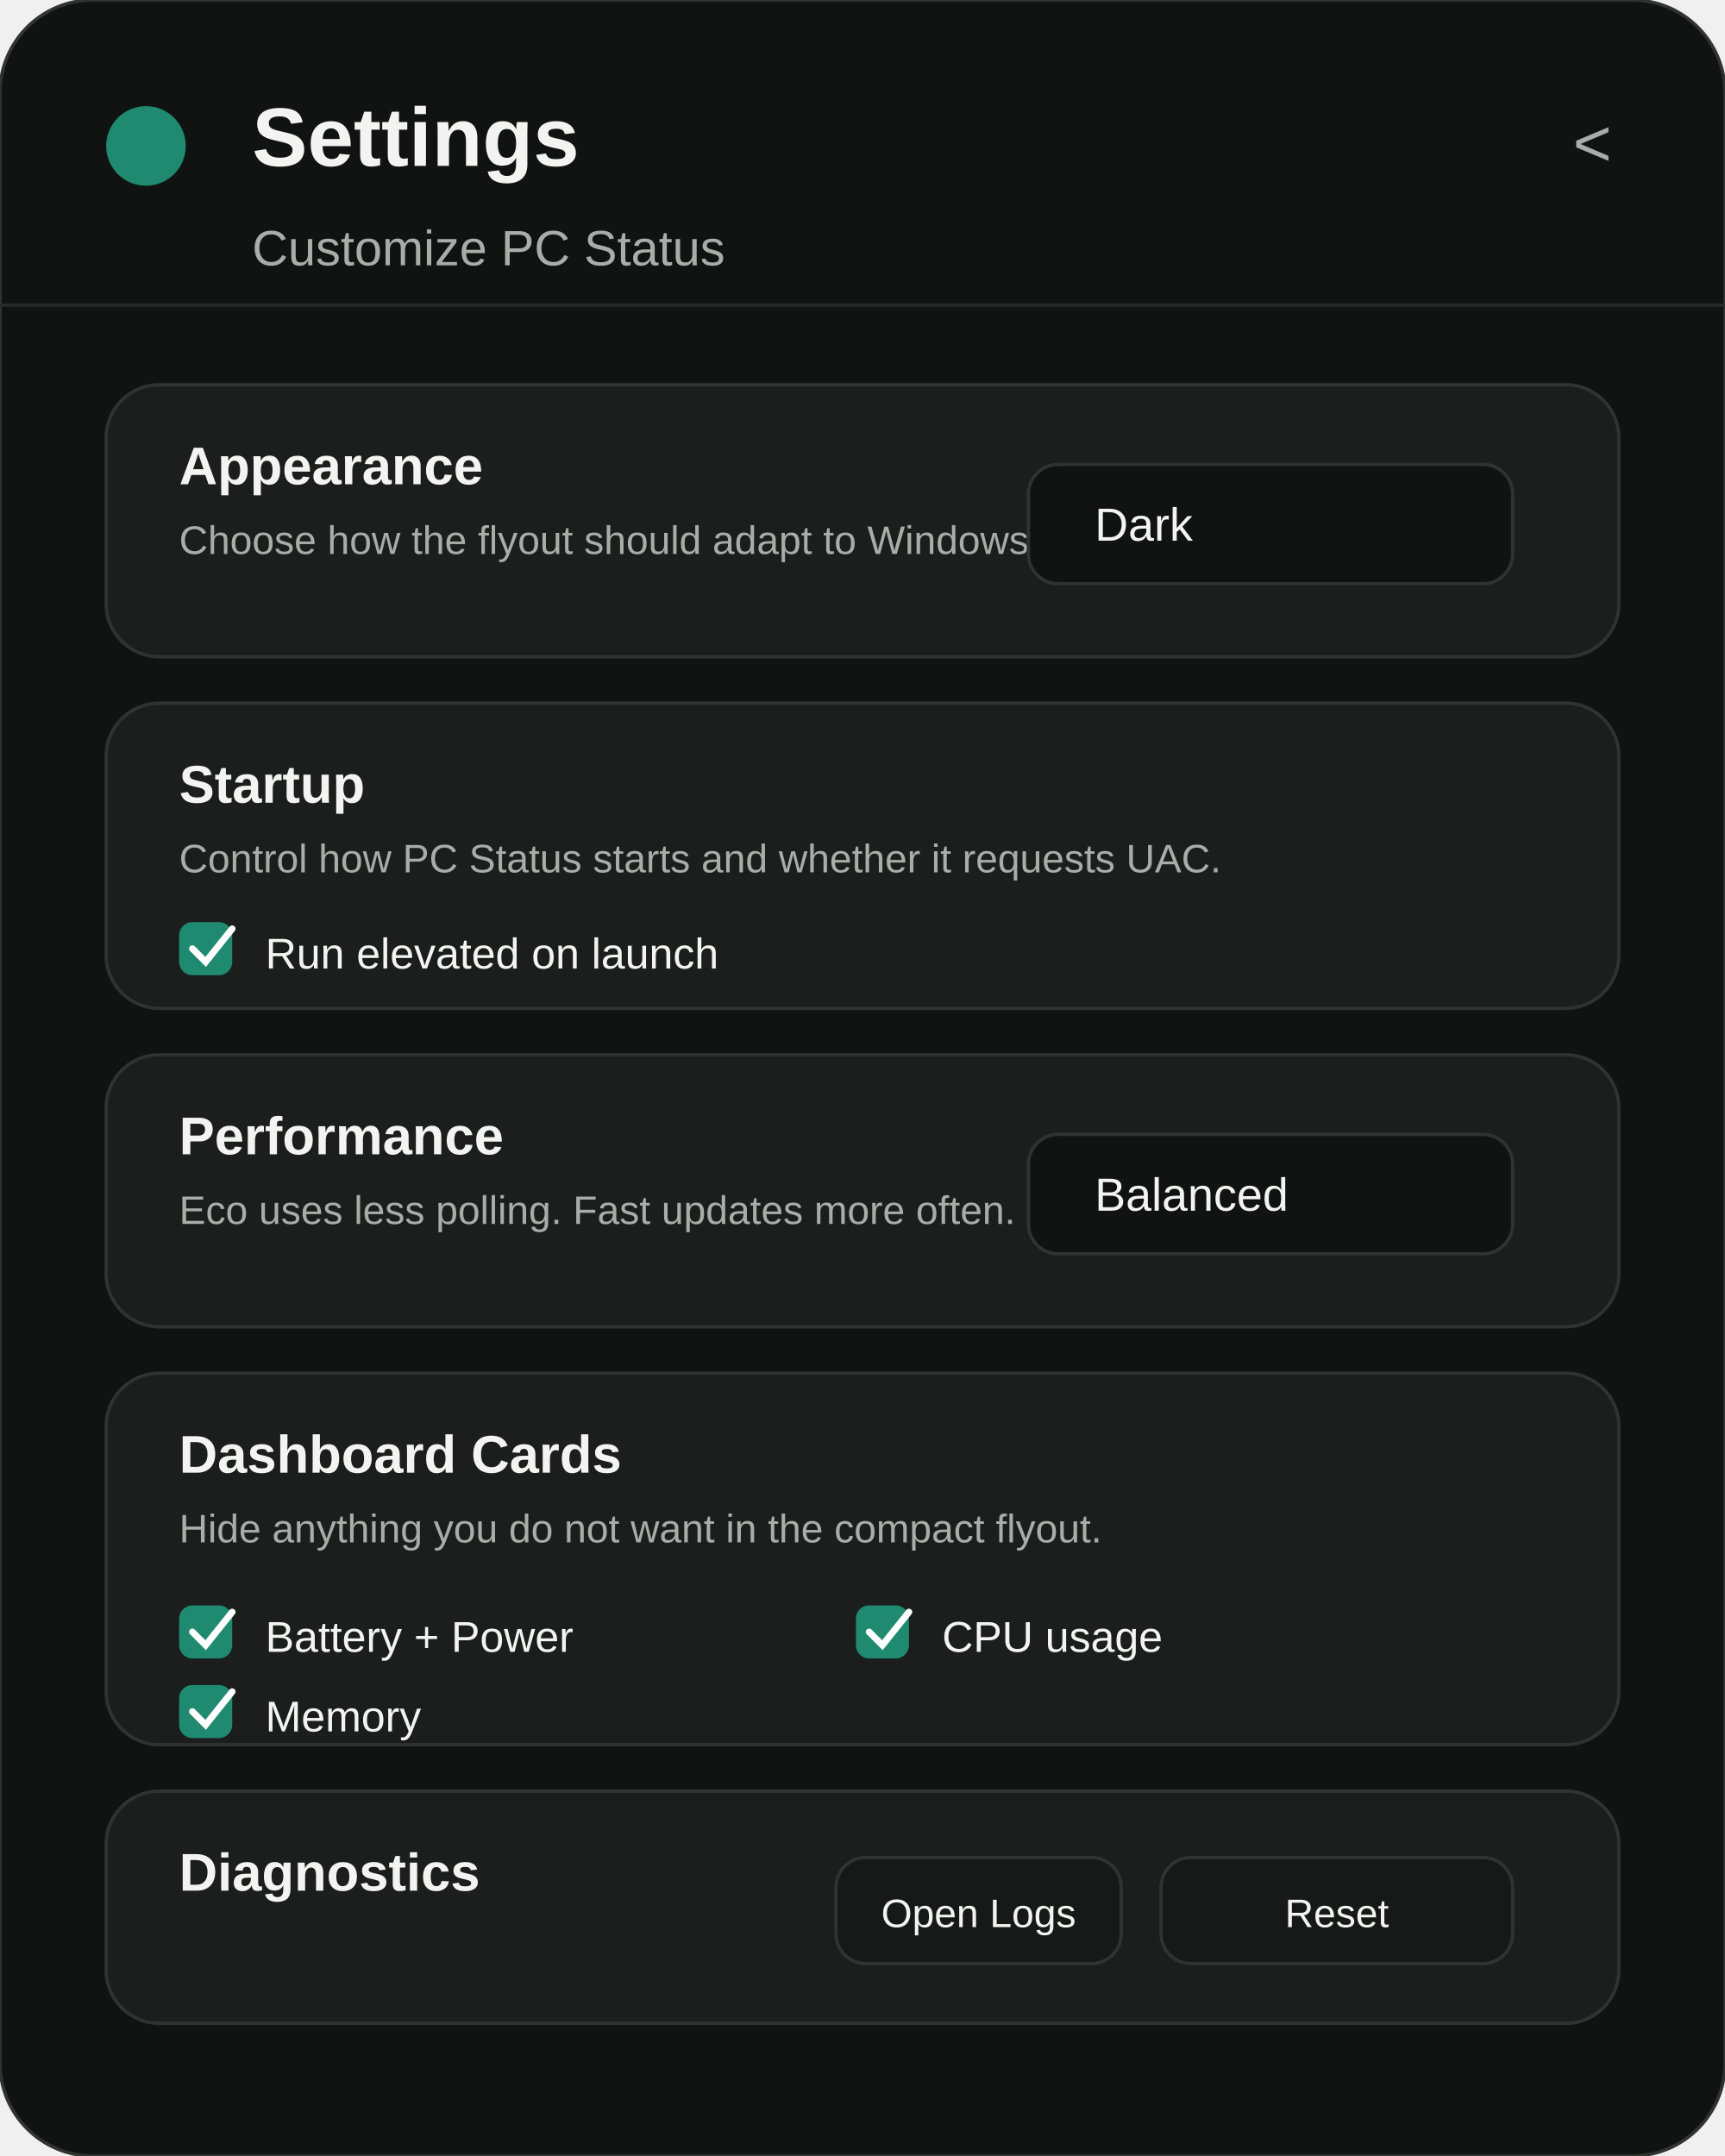
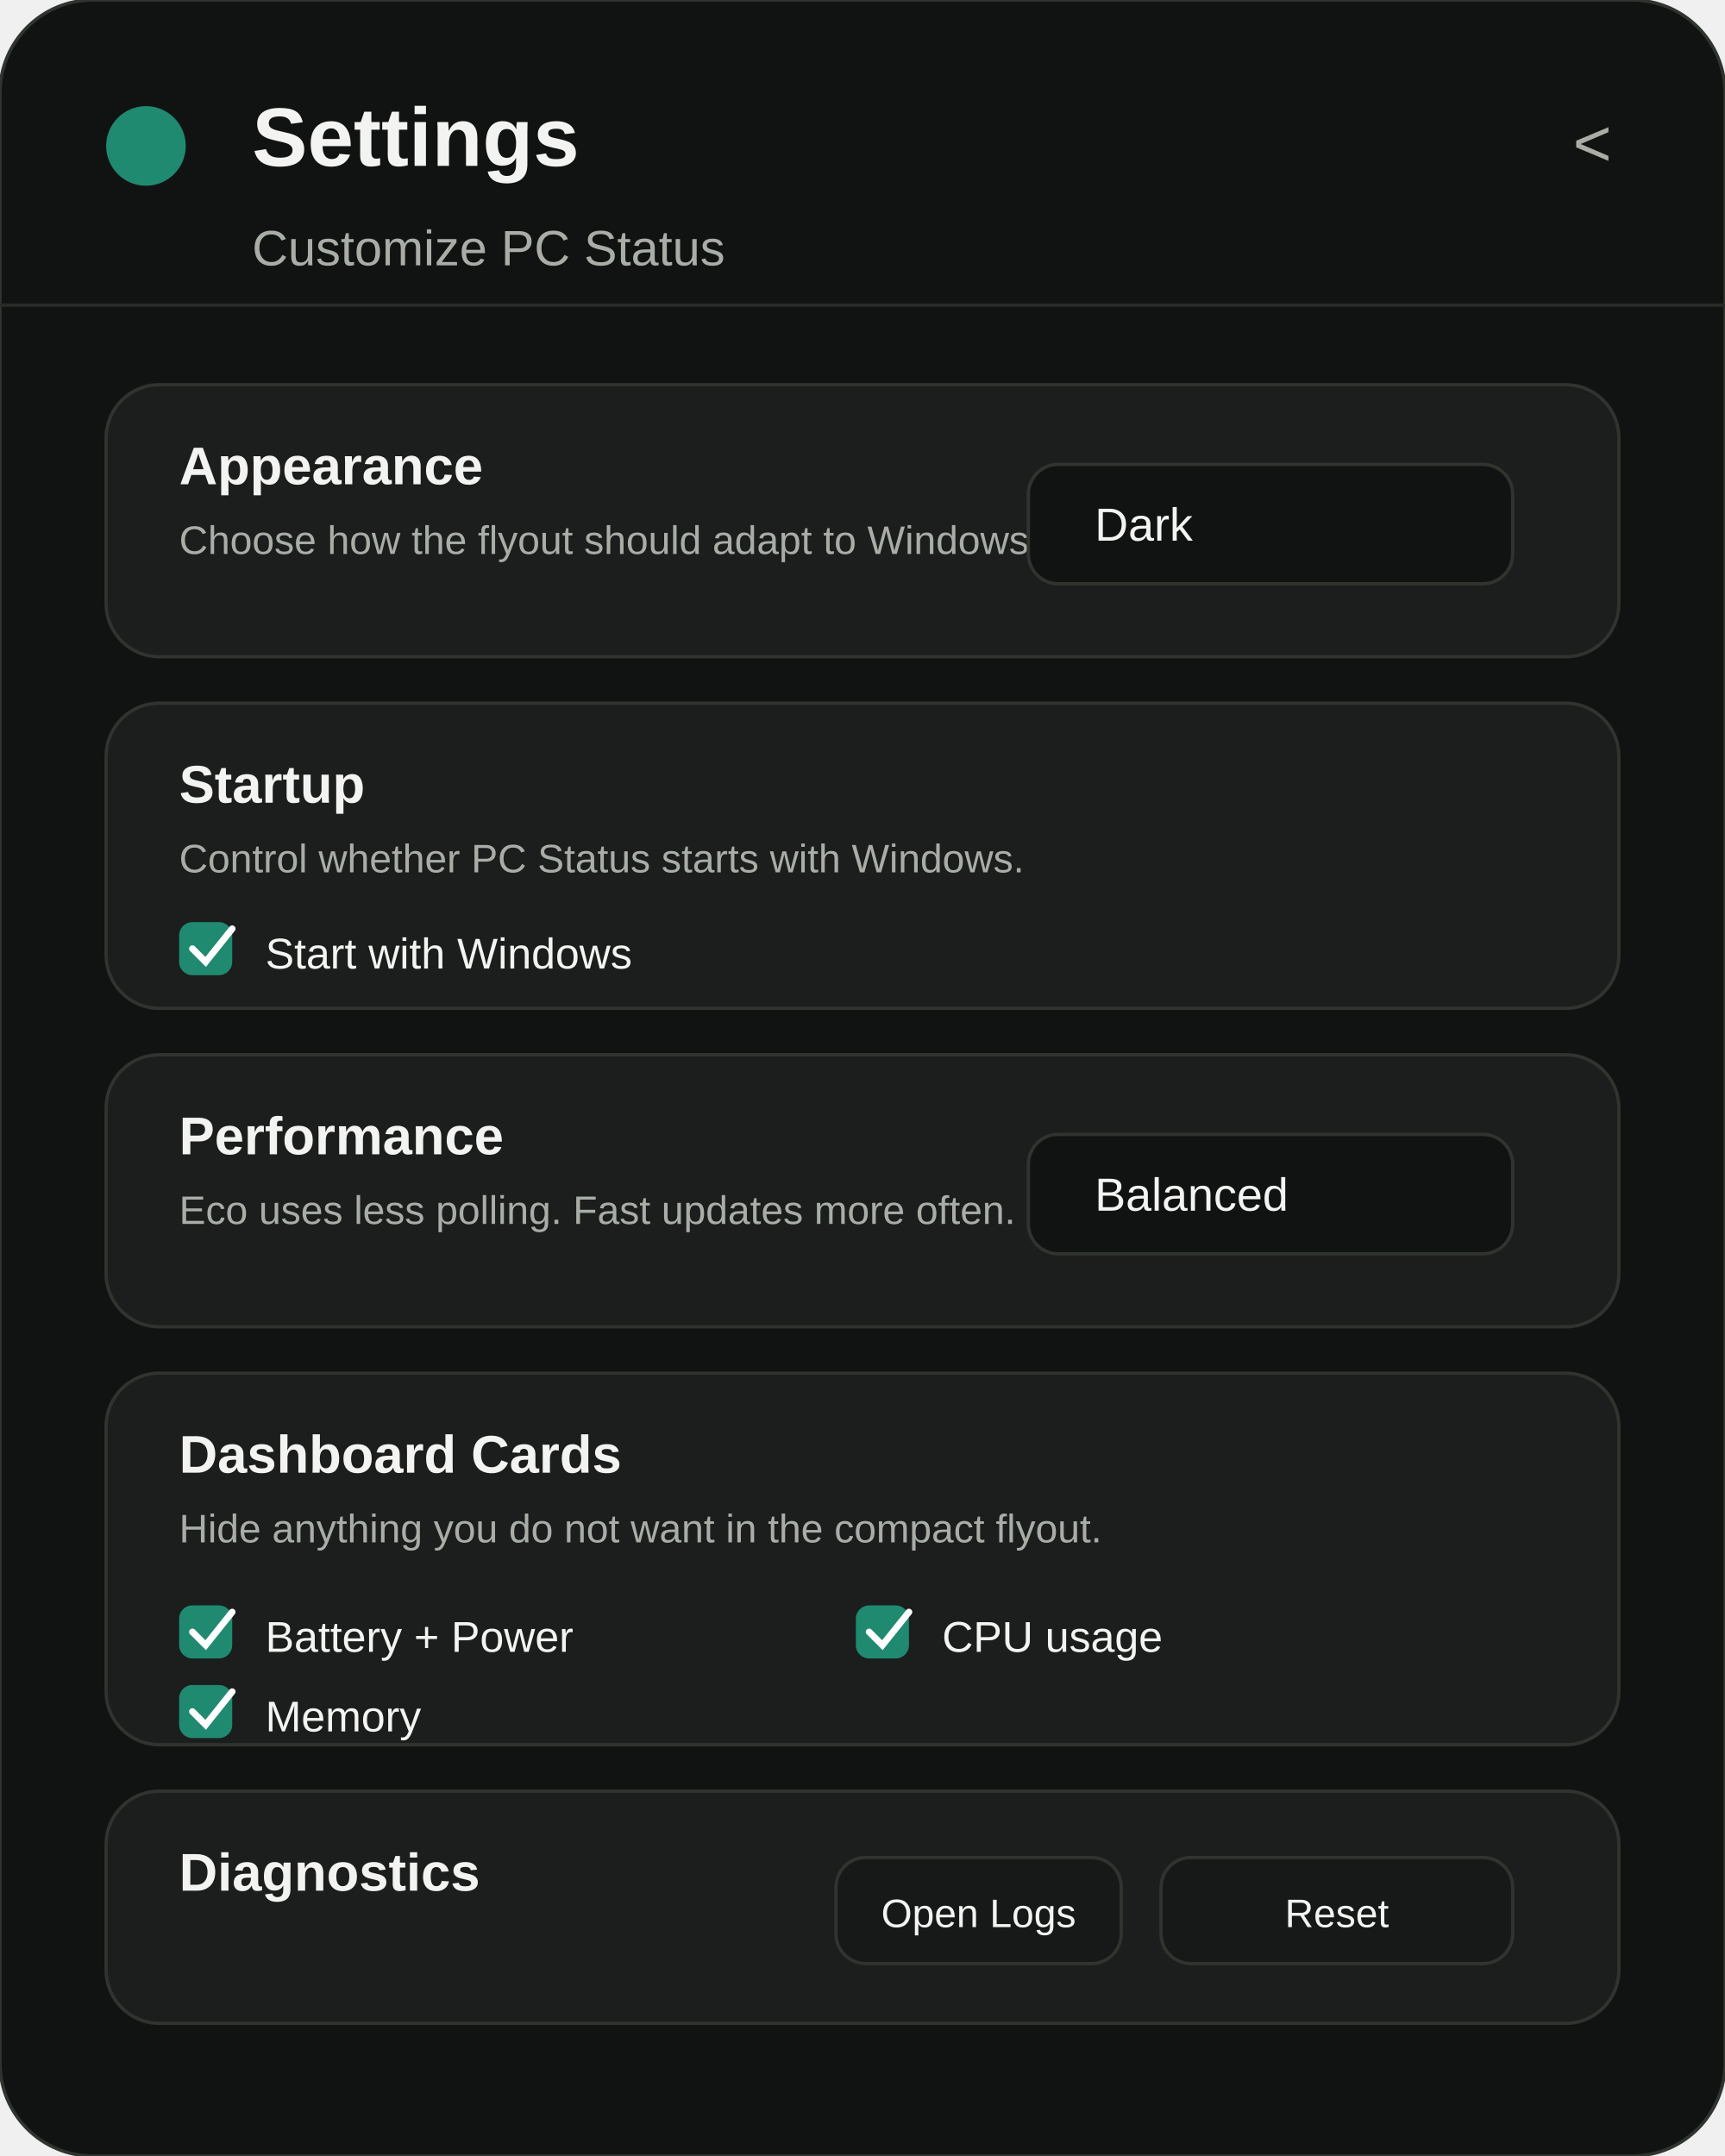
<svg xmlns="http://www.w3.org/2000/svg" width="520" height="650" viewBox="0 0 520 650" role="img" aria-labelledby="title desc">
  <rect width="520" height="650" rx="28" fill="#111312" stroke="#30342f" />
  <g transform="translate(28 24)">
    <circle cx="16" cy="20" r="12" fill="#1f8a70" />
    <text x="48" y="26" fill="#f3f4f1" font-family="Segoe UI, Arial, sans-serif" font-size="25" font-weight="700">Settings</text>
    <text x="48" y="56" fill="#a8ada7" font-family="Segoe UI, Arial, sans-serif" font-size="15">Customize PC Status</text>
    <text x="452" y="26" fill="#a8ada7" font-family="Segoe UI, Arial, sans-serif" font-size="20" text-anchor="middle">&lt;</text>
  </g>
  <line x1="0" x2="520" y1="92" y2="92" stroke="#272b27" />
  <g transform="translate(32 116)">
    <rect width="456" height="82" rx="16" fill="#1b1e1c" stroke="#30342f" />
    <text x="22" y="30" fill="#f3f4f1" font-family="Segoe UI, Arial, sans-serif" font-size="16" font-weight="700">Appearance</text>
    <text x="22" y="51" fill="#a8ada7" font-family="Segoe UI, Arial, sans-serif" font-size="12">Choose how the flyout should adapt to Windows.</text>
    <rect x="278" y="24" width="146" height="36" rx="9" fill="#111312" stroke="#30342f" />
    <text x="298" y="47" fill="#f3f4f1" font-family="Segoe UI, Arial, sans-serif" font-size="14">Dark</text>
  </g>
  <g transform="translate(32 212)">
    <rect width="456" height="92" rx="16" fill="#1b1e1c" stroke="#30342f" />
    <text x="22" y="30" fill="#f3f4f1" font-family="Segoe UI, Arial, sans-serif" font-size="16" font-weight="700">Startup</text>
-     <text x="22" y="51" fill="#a8ada7" font-family="Segoe UI, Arial, sans-serif" font-size="12">Control how PC Status starts and whether it requests UAC.</text>
+     <text x="22" y="51" fill="#a8ada7" font-family="Segoe UI, Arial, sans-serif" font-size="12">Control whether PC Status starts with Windows.</text>
    <rect x="22" y="66" width="16" height="16" rx="4" fill="#1f8a70" />
    <path d="M26 74l4 4 8-10" fill="none" stroke="#ffffff" stroke-width="2" stroke-linecap="round" />
-     <text x="48" y="80" fill="#f3f4f1" font-family="Segoe UI, Arial, sans-serif" font-size="13">Run elevated on launch</text>
+     <text x="48" y="80" fill="#f3f4f1" font-family="Segoe UI, Arial, sans-serif" font-size="13">Start with Windows</text>
  </g>
  <g transform="translate(32 318)">
    <rect width="456" height="82" rx="16" fill="#1b1e1c" stroke="#30342f" />
    <text x="22" y="30" fill="#f3f4f1" font-family="Segoe UI, Arial, sans-serif" font-size="16" font-weight="700">Performance</text>
    <text x="22" y="51" fill="#a8ada7" font-family="Segoe UI, Arial, sans-serif" font-size="12">Eco uses less polling. Fast updates more often.</text>
    <rect x="278" y="24" width="146" height="36" rx="9" fill="#111312" stroke="#30342f" />
    <text x="298" y="47" fill="#f3f4f1" font-family="Segoe UI, Arial, sans-serif" font-size="14">Balanced</text>
  </g>
  <g transform="translate(32 414)">
    <rect width="456" height="112" rx="16" fill="#1b1e1c" stroke="#30342f" />
    <text x="22" y="30" fill="#f3f4f1" font-family="Segoe UI, Arial, sans-serif" font-size="16" font-weight="700">Dashboard Cards</text>
    <text x="22" y="51" fill="#a8ada7" font-family="Segoe UI, Arial, sans-serif" font-size="12">Hide anything you do not want in the compact flyout.</text>
    <g fill="#1f8a70">
      <rect x="22" y="70" width="16" height="16" rx="4" />
      <rect x="226" y="70" width="16" height="16" rx="4" />
      <rect x="22" y="94" width="16" height="16" rx="4" />
    </g>
    <g fill="none" stroke="#ffffff" stroke-width="2" stroke-linecap="round">
      <path d="M26 78l4 4 8-10" />
      <path d="M230 78l4 4 8-10" />
      <path d="M26 102l4 4 8-10" />
    </g>
    <text x="48" y="84" fill="#f3f4f1" font-family="Segoe UI, Arial, sans-serif" font-size="13">Battery + Power</text>
    <text x="252" y="84" fill="#f3f4f1" font-family="Segoe UI, Arial, sans-serif" font-size="13">CPU usage</text>
    <text x="48" y="108" fill="#f3f4f1" font-family="Segoe UI, Arial, sans-serif" font-size="13">Memory</text>
  </g>
  <g transform="translate(32 540)">
    <rect width="456" height="70" rx="16" fill="#1b1e1c" stroke="#30342f" />
    <text x="22" y="30" fill="#f3f4f1" font-family="Segoe UI, Arial, sans-serif" font-size="16" font-weight="700">Diagnostics</text>
    <rect x="220" y="20" width="86" height="32" rx="9" fill="#171918" stroke="#30342f" />
    <rect x="318" y="20" width="106" height="32" rx="9" fill="#171918" stroke="#30342f" />
    <text x="263" y="41" fill="#f3f4f1" font-family="Segoe UI, Arial, sans-serif" font-size="12" text-anchor="middle">Open Logs</text>
    <text x="371" y="41" fill="#f3f4f1" font-family="Segoe UI, Arial, sans-serif" font-size="12" text-anchor="middle">Reset</text>
  </g>
</svg>
